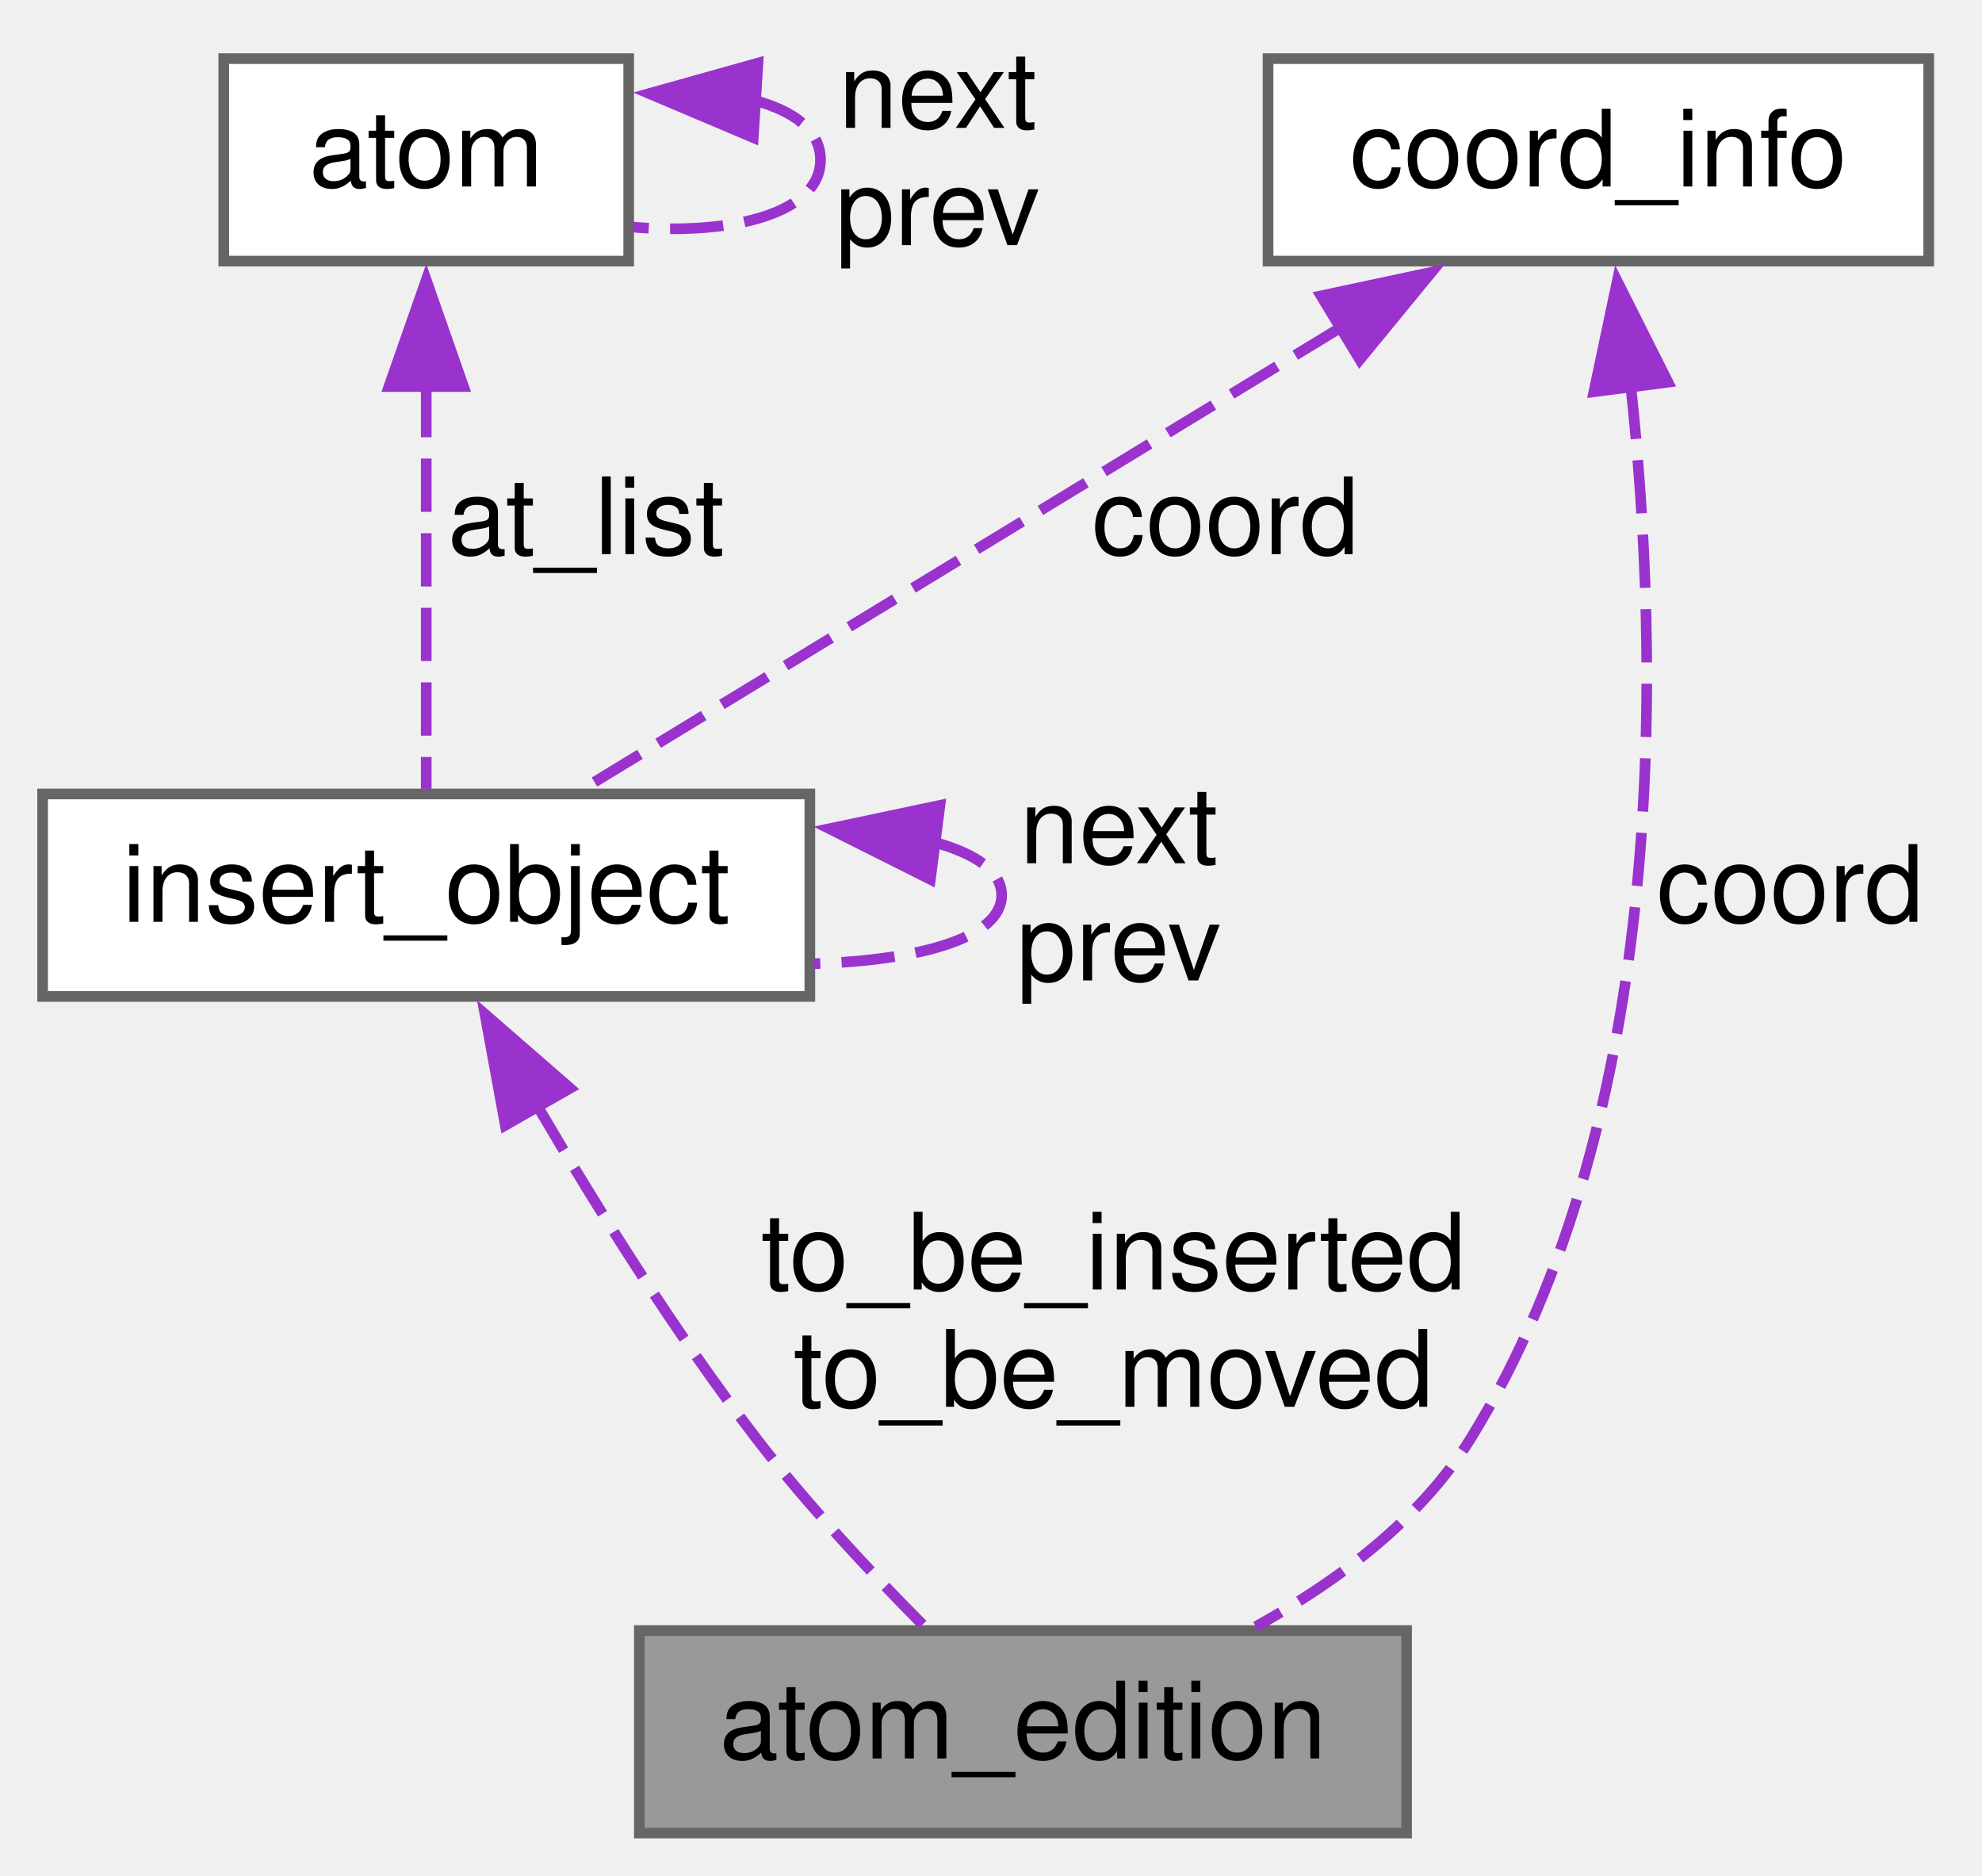
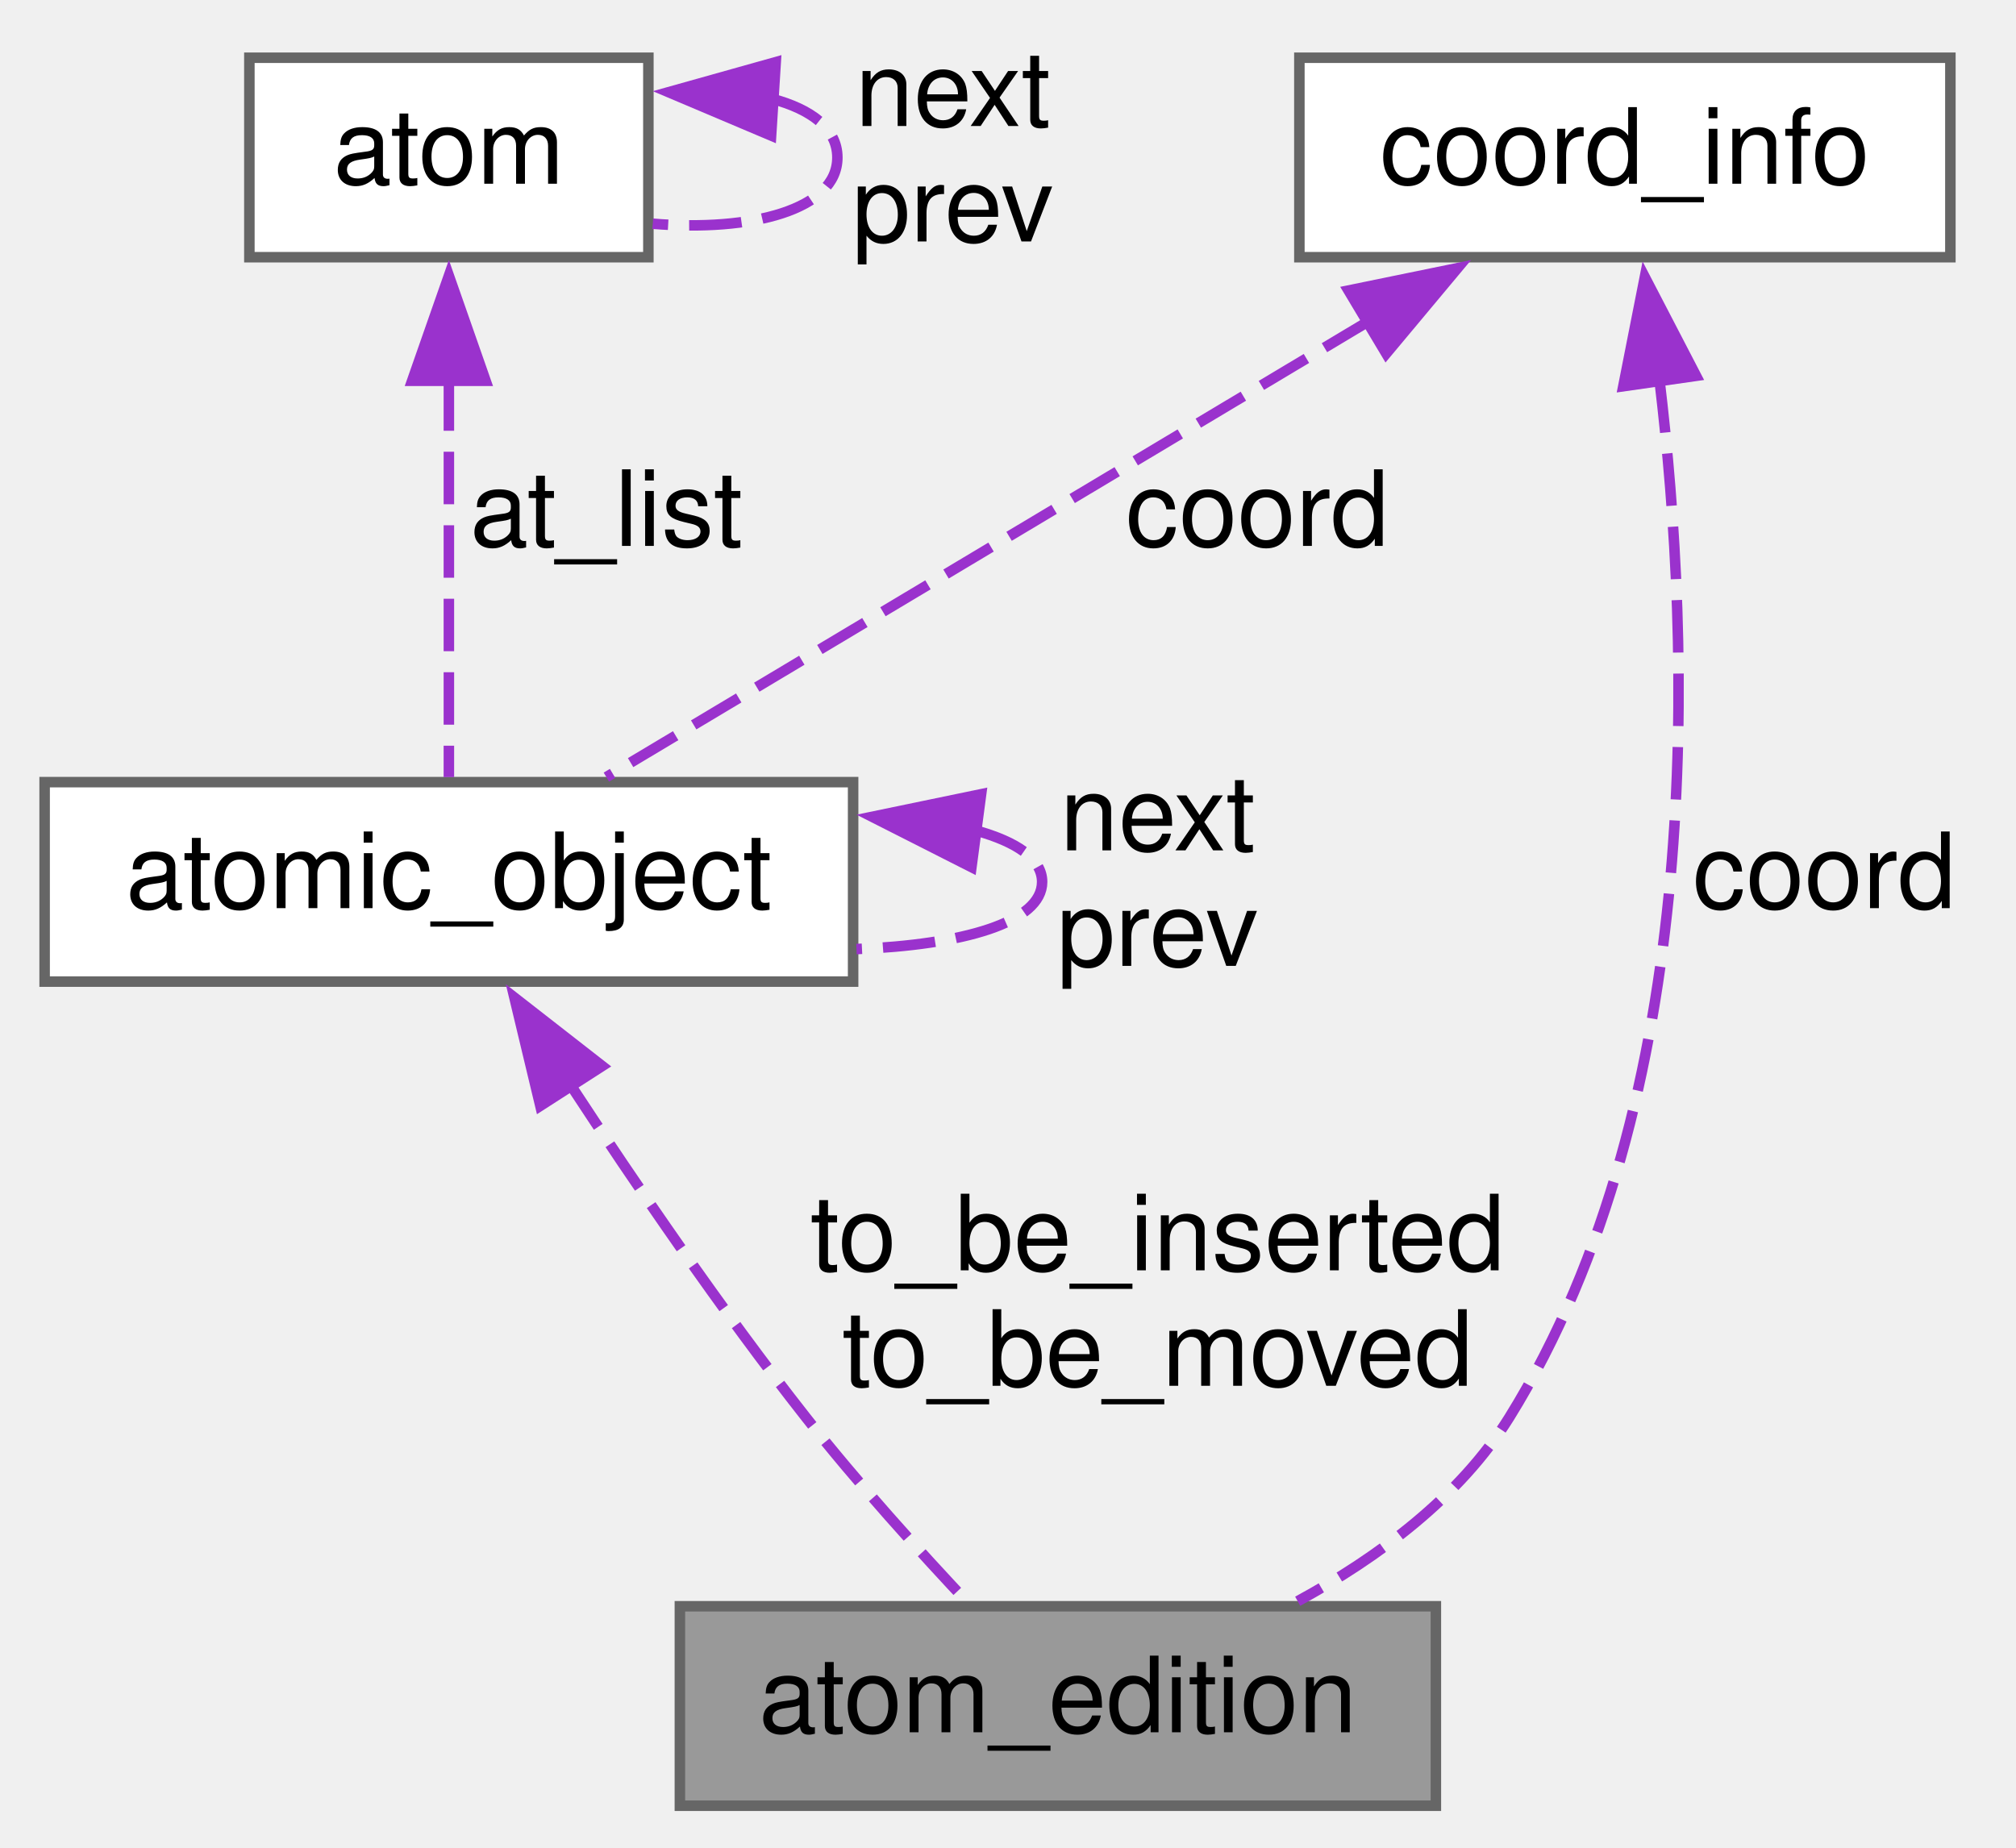
- <svg xmlns="http://www.w3.org/2000/svg" xmlns:xlink="http://www.w3.org/1999/xlink" width="186pt" height="176pt" viewBox="0.00 0.00 186.00 176.00">
+ <svg xmlns="http://www.w3.org/2000/svg" xmlns:xlink="http://www.w3.org/1999/xlink" width="192pt" height="176pt" viewBox="0.00 0.00 191.50 176.00">
  <g id="graph0" class="graph" transform="scale(1 1) rotate(0) translate(4 172)">
    <g id="node1" class="node">
      <g id="a_node1">
        <a xlink:title=" ">
-           <polygon fill="#999999" stroke="#666666" points="128,-19 56,-19 56,0 128,0 128,-19" />
-           <text text-anchor="middle" x="92" y="-7" font-family="Helvetica,sans-Serif" font-size="10.00">atom_edition</text>
+           <polygon fill="#999999" stroke="#666666" points="132.5,-19 60.5,-19 60.5,0 132.5,0 132.5,-19" />
+           <text text-anchor="middle" x="96.5" y="-7" font-family="Helvetica,sans-Serif" font-size="10.00">atom_edition</text>
        </a>
      </g>
    </g>
    <g id="node2" class="node">
      <g id="a_node2">
-         <a xlink:href="../../db/d6a/structinsert__object.html" target="_top" xlink:title="a data structure to describe an object to work on.  the object can be one or more:">
-           <polygon fill="white" stroke="#666666" points="72,-97.5 0,-97.5 0,-78.5 72,-78.5 72,-97.5" />
-           <text text-anchor="middle" x="36" y="-85.5" font-family="Helvetica,sans-Serif" font-size="10.00">insert_object</text>
+         <a xlink:href="../../d0/de8/structatomic__object.html" target="_top" xlink:title="a data structure to describe an object to work on.  the object can be one or more:">
+           <polygon fill="white" stroke="#666666" points="77,-97.5 0,-97.5 0,-78.5 77,-78.5 77,-97.5" />
+           <text text-anchor="middle" x="38.5" y="-85.5" font-family="Helvetica,sans-Serif" font-size="10.00">atomic_object</text>
        </a>
      </g>
    </g>
    <g id="edge1" class="edge">
-       <path fill="none" stroke="#9a32cd" stroke-dasharray="5,2" d="M46.34,-68.38C52,-58.71 59.4,-46.88 67,-37 71.78,-30.78 77.8,-24.37 82.73,-19.41" />
-       <polygon fill="#9a32cd" stroke="#9a32cd" points="43.42,-66.42 41.51,-76.84 49.5,-69.89 43.42,-66.42" />
-       <text text-anchor="middle" x="100.5" y="-51" font-family="Helvetica,sans-Serif" font-size="10.00"> to_be_inserted</text>
-       <text text-anchor="middle" x="100.5" y="-40" font-family="Helvetica,sans-Serif" font-size="10.00">to_be_moved</text>
+       <path fill="none" stroke="#9a32cd" stroke-dasharray="5,2" d="M49.97,-68.84C56.31,-59.16 64.49,-47.18 72.5,-37 77.41,-30.76 83.41,-24.13 88.18,-19.07" />
+       <polygon fill="#9a32cd" stroke="#9a32cd" points="47.21,-66.67 44.74,-76.98 53.1,-70.46 47.21,-66.67" />
+       <text text-anchor="middle" x="106" y="-51" font-family="Helvetica,sans-Serif" font-size="10.00"> to_be_inserted</text>
+       <text text-anchor="middle" x="106" y="-40" font-family="Helvetica,sans-Serif" font-size="10.00">to_be_moved</text>
    </g>
    <g id="edge5" class="edge">
-       <path fill="none" stroke="#9a32cd" stroke-dasharray="5,2" d="M83.68,-92.97C87.58,-91.89 90,-90.24 90,-88 90,-84.02 82.35,-81.88 72.34,-81.57" />
-       <polygon fill="#9a32cd" stroke="#9a32cd" points="83.31,-89.49 73.84,-94.24 84.21,-96.43 83.31,-89.49" />
-       <text text-anchor="middle" x="101" y="-91" font-family="Helvetica,sans-Serif" font-size="10.00"> next</text>
-       <text text-anchor="middle" x="101" y="-80" font-family="Helvetica,sans-Serif" font-size="10.00">prev</text>
+       <path fill="none" stroke="#9a32cd" stroke-dasharray="5,2" d="M88.7,-92.89C92.59,-91.81 95,-90.18 95,-88 95,-84.13 87.4,-81.99 77.32,-81.6" />
+       <polygon fill="#9a32cd" stroke="#9a32cd" points="88.27,-89.41 78.82,-94.2 89.19,-96.35 88.27,-89.41" />
+       <text text-anchor="middle" x="106" y="-91" font-family="Helvetica,sans-Serif" font-size="10.00"> next</text>
+       <text text-anchor="middle" x="106" y="-80" font-family="Helvetica,sans-Serif" font-size="10.00">prev</text>
    </g>
    <g id="node3" class="node">
      <g id="a_node3">
        <a xlink:href="../../da/d81/structatom.html" target="_top" xlink:title="The data structure for an atom.">
-           <polygon fill="white" stroke="#666666" points="55,-166.5 17,-166.5 17,-147.5 55,-147.5 55,-166.5" />
-           <text text-anchor="middle" x="36" y="-154.5" font-family="Helvetica,sans-Serif" font-size="10.00">atom</text>
+           <polygon fill="white" stroke="#666666" points="57.5,-166.5 19.5,-166.5 19.5,-147.5 57.5,-147.5 57.5,-166.5" />
+           <text text-anchor="middle" x="38.5" y="-154.5" font-family="Helvetica,sans-Serif" font-size="10.00">atom</text>
        </a>
      </g>
    </g>
    <g id="edge2" class="edge">
-       <path fill="none" stroke="#9a32cd" stroke-dasharray="5,2" d="M36,-135.97C36,-123.34 36,-107.64 36,-97.98" />
-       <polygon fill="#9a32cd" stroke="#9a32cd" points="32.5,-135.73 36,-145.73 39.5,-135.73 32.5,-135.73" />
-       <text text-anchor="middle" x="51" y="-120" font-family="Helvetica,sans-Serif" font-size="10.00"> at_list</text>
+       <path fill="none" stroke="#9a32cd" stroke-dasharray="5,2" d="M38.5,-135.97C38.5,-123.34 38.5,-107.64 38.5,-97.98" />
+       <polygon fill="#9a32cd" stroke="#9a32cd" points="35,-135.73 38.5,-145.73 42,-135.73 35,-135.73" />
+       <text text-anchor="middle" x="53.5" y="-120" font-family="Helvetica,sans-Serif" font-size="10.00"> at_list</text>
    </g>
    <g id="edge3" class="edge">
-       <path fill="none" stroke="#9a32cd" stroke-dasharray="5,2" d="M66.77,-162.59C70.53,-161.59 73,-159.73 73,-157 73,-152.01 64.76,-149.91 55.42,-150.69" />
-       <polygon fill="#9a32cd" stroke="#9a32cd" points="66.69,-159.09 56.93,-163.22 67.13,-166.08 66.69,-159.09" />
-       <text text-anchor="middle" x="84" y="-160" font-family="Helvetica,sans-Serif" font-size="10.00"> next</text>
-       <text text-anchor="middle" x="84" y="-149" font-family="Helvetica,sans-Serif" font-size="10.00">prev</text>
+       <path fill="none" stroke="#9a32cd" stroke-dasharray="5,2" d="M69.27,-162.59C73.03,-161.59 75.5,-159.73 75.5,-157 75.5,-152.01 67.26,-149.91 57.92,-150.69" />
+       <polygon fill="#9a32cd" stroke="#9a32cd" points="69.19,-159.09 59.43,-163.22 69.63,-166.08 69.19,-159.09" />
+       <text text-anchor="middle" x="86.5" y="-160" font-family="Helvetica,sans-Serif" font-size="10.00"> next</text>
+       <text text-anchor="middle" x="86.5" y="-149" font-family="Helvetica,sans-Serif" font-size="10.00">prev</text>
    </g>
    <g id="node4" class="node">
      <g id="a_node4">
        <a xlink:href="../../df/ddc/structcoord__info.html" target="_top" xlink:title="Data structure to store coordination information.">
-           <polygon fill="white" stroke="#666666" points="177,-166.5 115,-166.5 115,-147.5 177,-147.5 177,-166.5" />
-           <text text-anchor="middle" x="146" y="-154.5" font-family="Helvetica,sans-Serif" font-size="10.00">coord_info</text>
+           <polygon fill="white" stroke="#666666" points="181.5,-166.5 119.5,-166.5 119.5,-147.5 181.5,-147.5 181.5,-166.5" />
+           <text text-anchor="middle" x="150.5" y="-154.5" font-family="Helvetica,sans-Serif" font-size="10.00">coord_info</text>
        </a>
      </g>
    </g>
    <g id="edge6" class="edge">
-       <path fill="none" stroke="#9a32cd" stroke-dasharray="5,2" d="M149.04,-135.79C151.75,-110.66 152.8,-67.37 134,-37 129.28,-29.38 121.46,-23.57 113.85,-19.37" />
-       <polygon fill="#9a32cd" stroke="#9a32cd" points="145.58,-135.24 147.77,-145.61 152.53,-136.14 145.58,-135.24" />
-       <text text-anchor="middle" x="164" y="-85.5" font-family="Helvetica,sans-Serif" font-size="10.00"> coord</text>
+       <path fill="none" stroke="#9a32cd" stroke-dasharray="5,2" d="M153.8,-135.77C156.81,-110.63 158.32,-67.33 139.5,-37 134.78,-29.4 127,-23.65 119.34,-19.48" />
+       <polygon fill="#9a32cd" stroke="#9a32cd" points="150.35,-135.21 152.4,-145.6 157.28,-136.2 150.35,-135.21" />
+       <text text-anchor="middle" x="169.5" y="-85.5" font-family="Helvetica,sans-Serif" font-size="10.00"> coord</text>
    </g>
    <g id="edge4" class="edge">
-       <path fill="none" stroke="#9a32cd" stroke-dasharray="5,2" d="M121.82,-141.27C100.1,-128.04 68.92,-109.05 50.74,-97.98" />
-       <polygon fill="#9a32cd" stroke="#9a32cd" points="119.97,-144.24 130.33,-146.45 123.61,-138.26 119.97,-144.24" />
-       <text text-anchor="middle" x="111" y="-120" font-family="Helvetica,sans-Serif" font-size="10.00"> coord</text>
+       <path fill="none" stroke="#9a32cd" stroke-dasharray="5,2" d="M126.18,-141.45C104.06,-128.22 72.11,-109.1 53.5,-97.98" />
+       <polygon fill="#9a32cd" stroke="#9a32cd" points="124.18,-144.33 134.56,-146.46 127.77,-138.33 124.18,-144.33" />
+       <text text-anchor="middle" x="115.5" y="-120" font-family="Helvetica,sans-Serif" font-size="10.00"> coord</text>
    </g>
  </g>
</svg>
